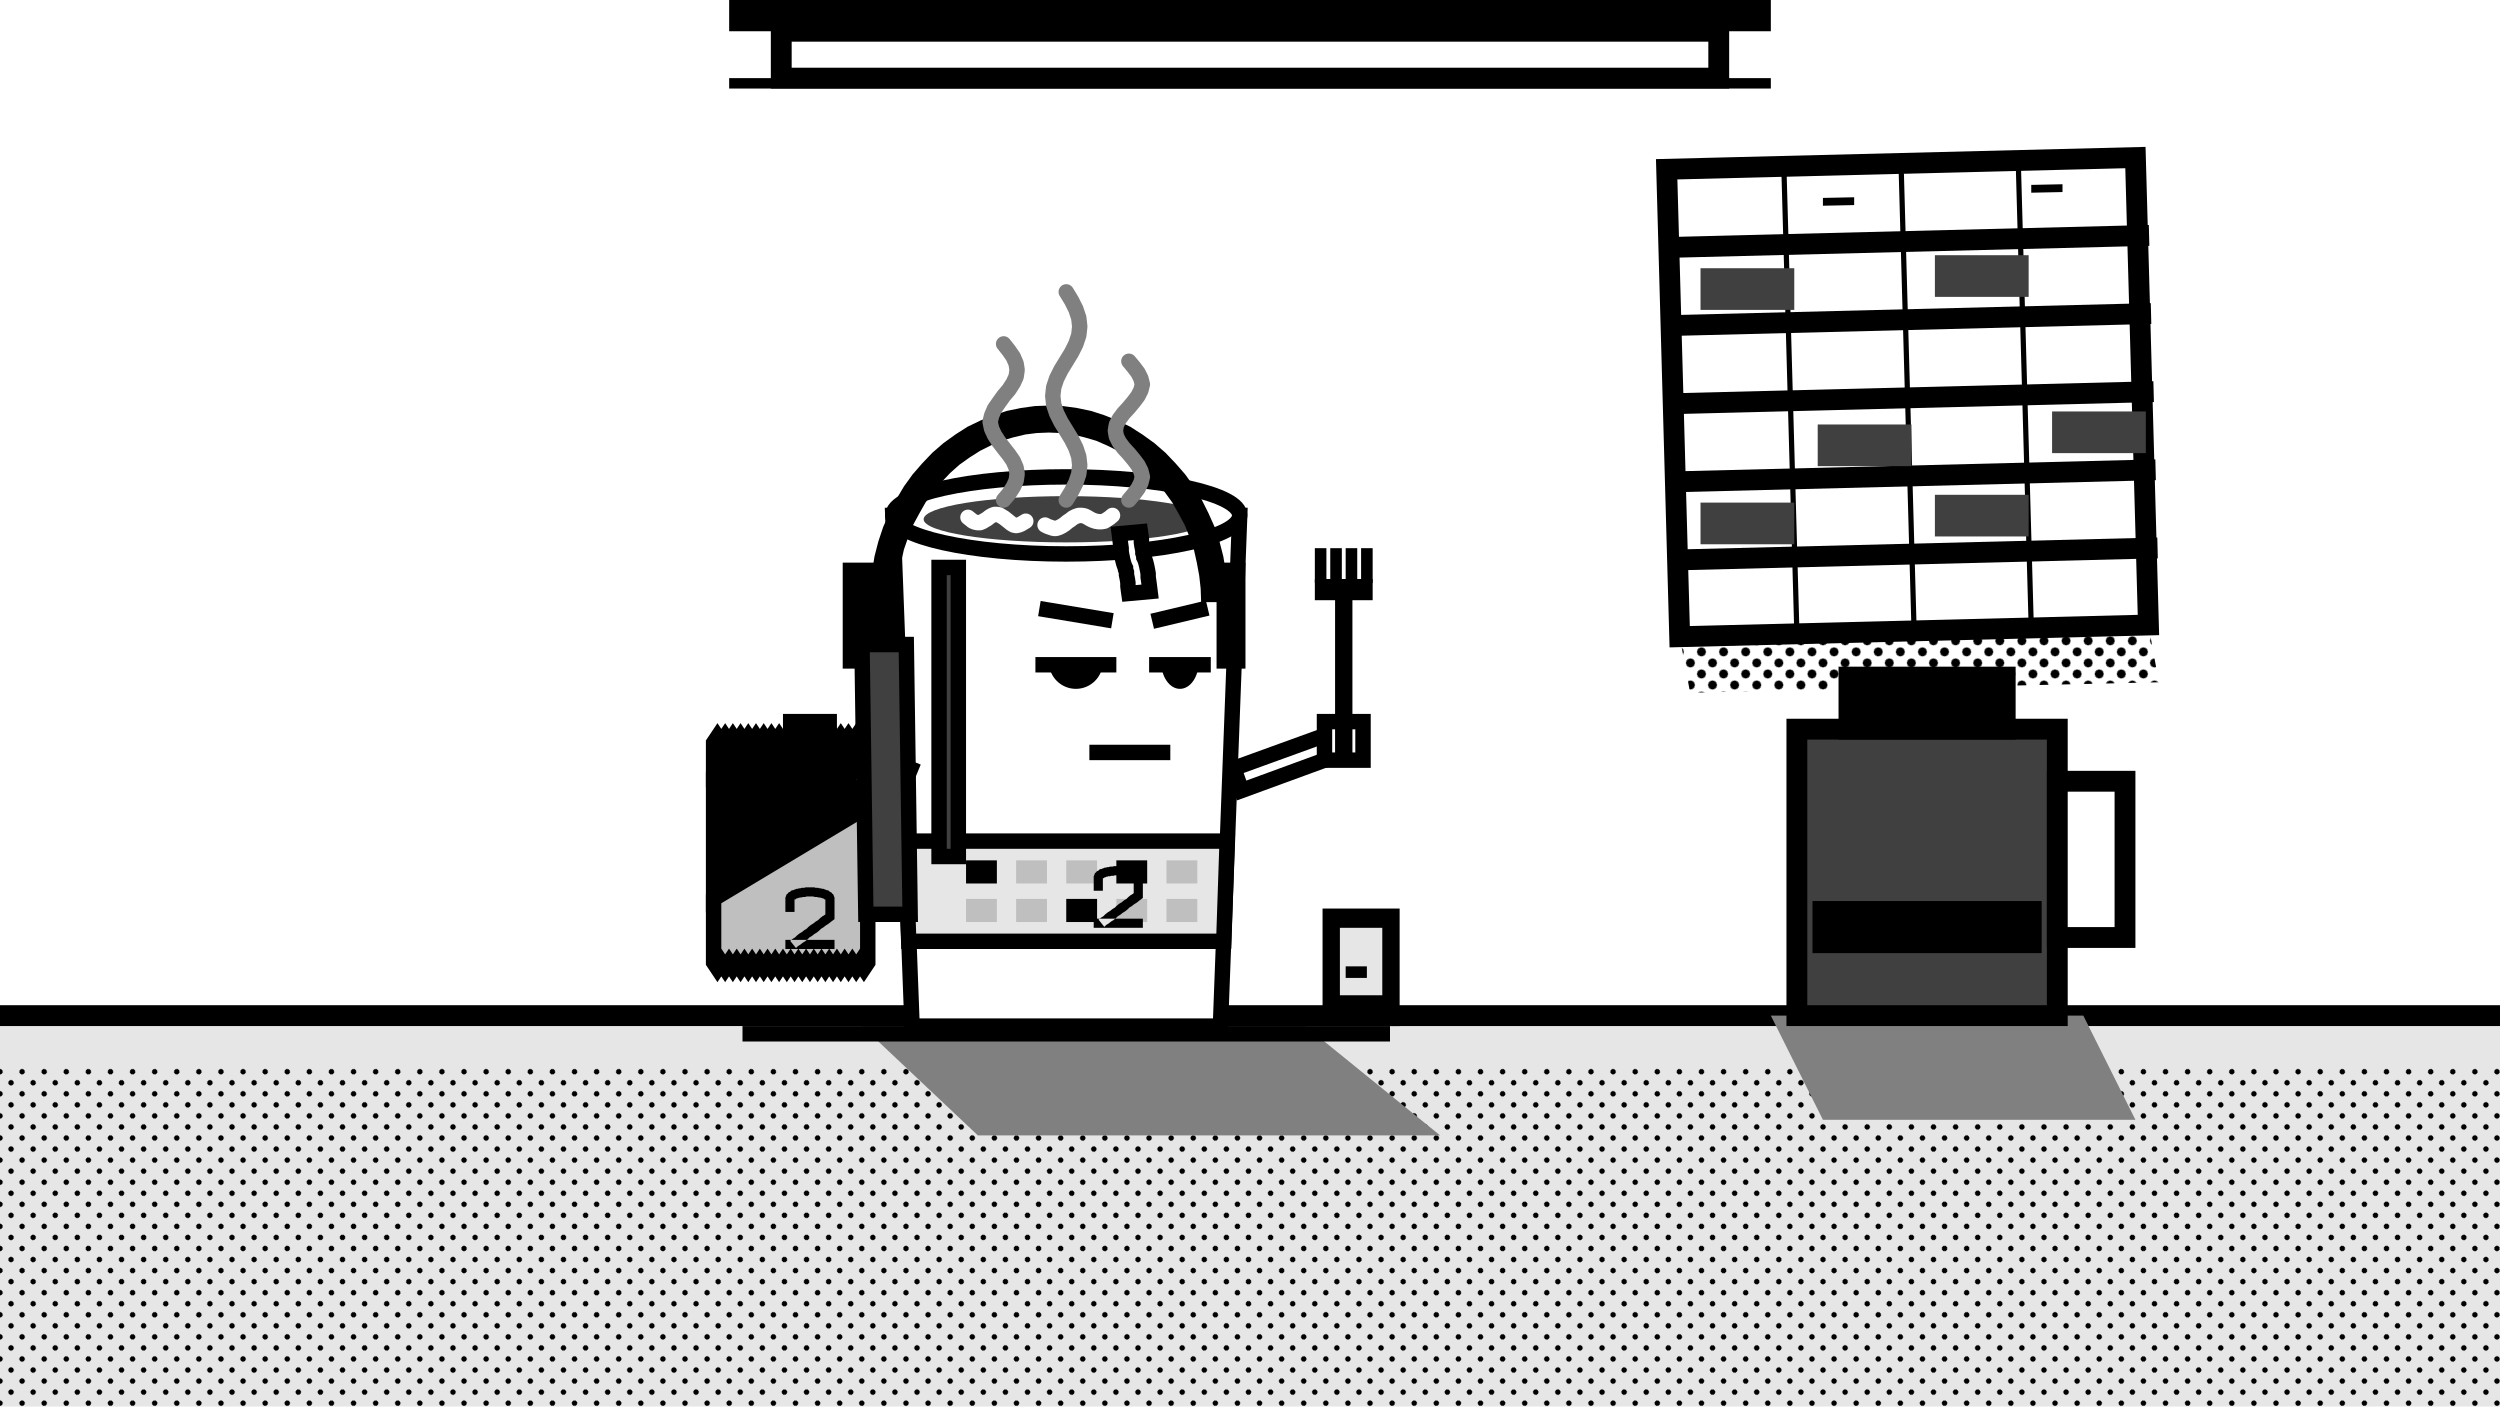
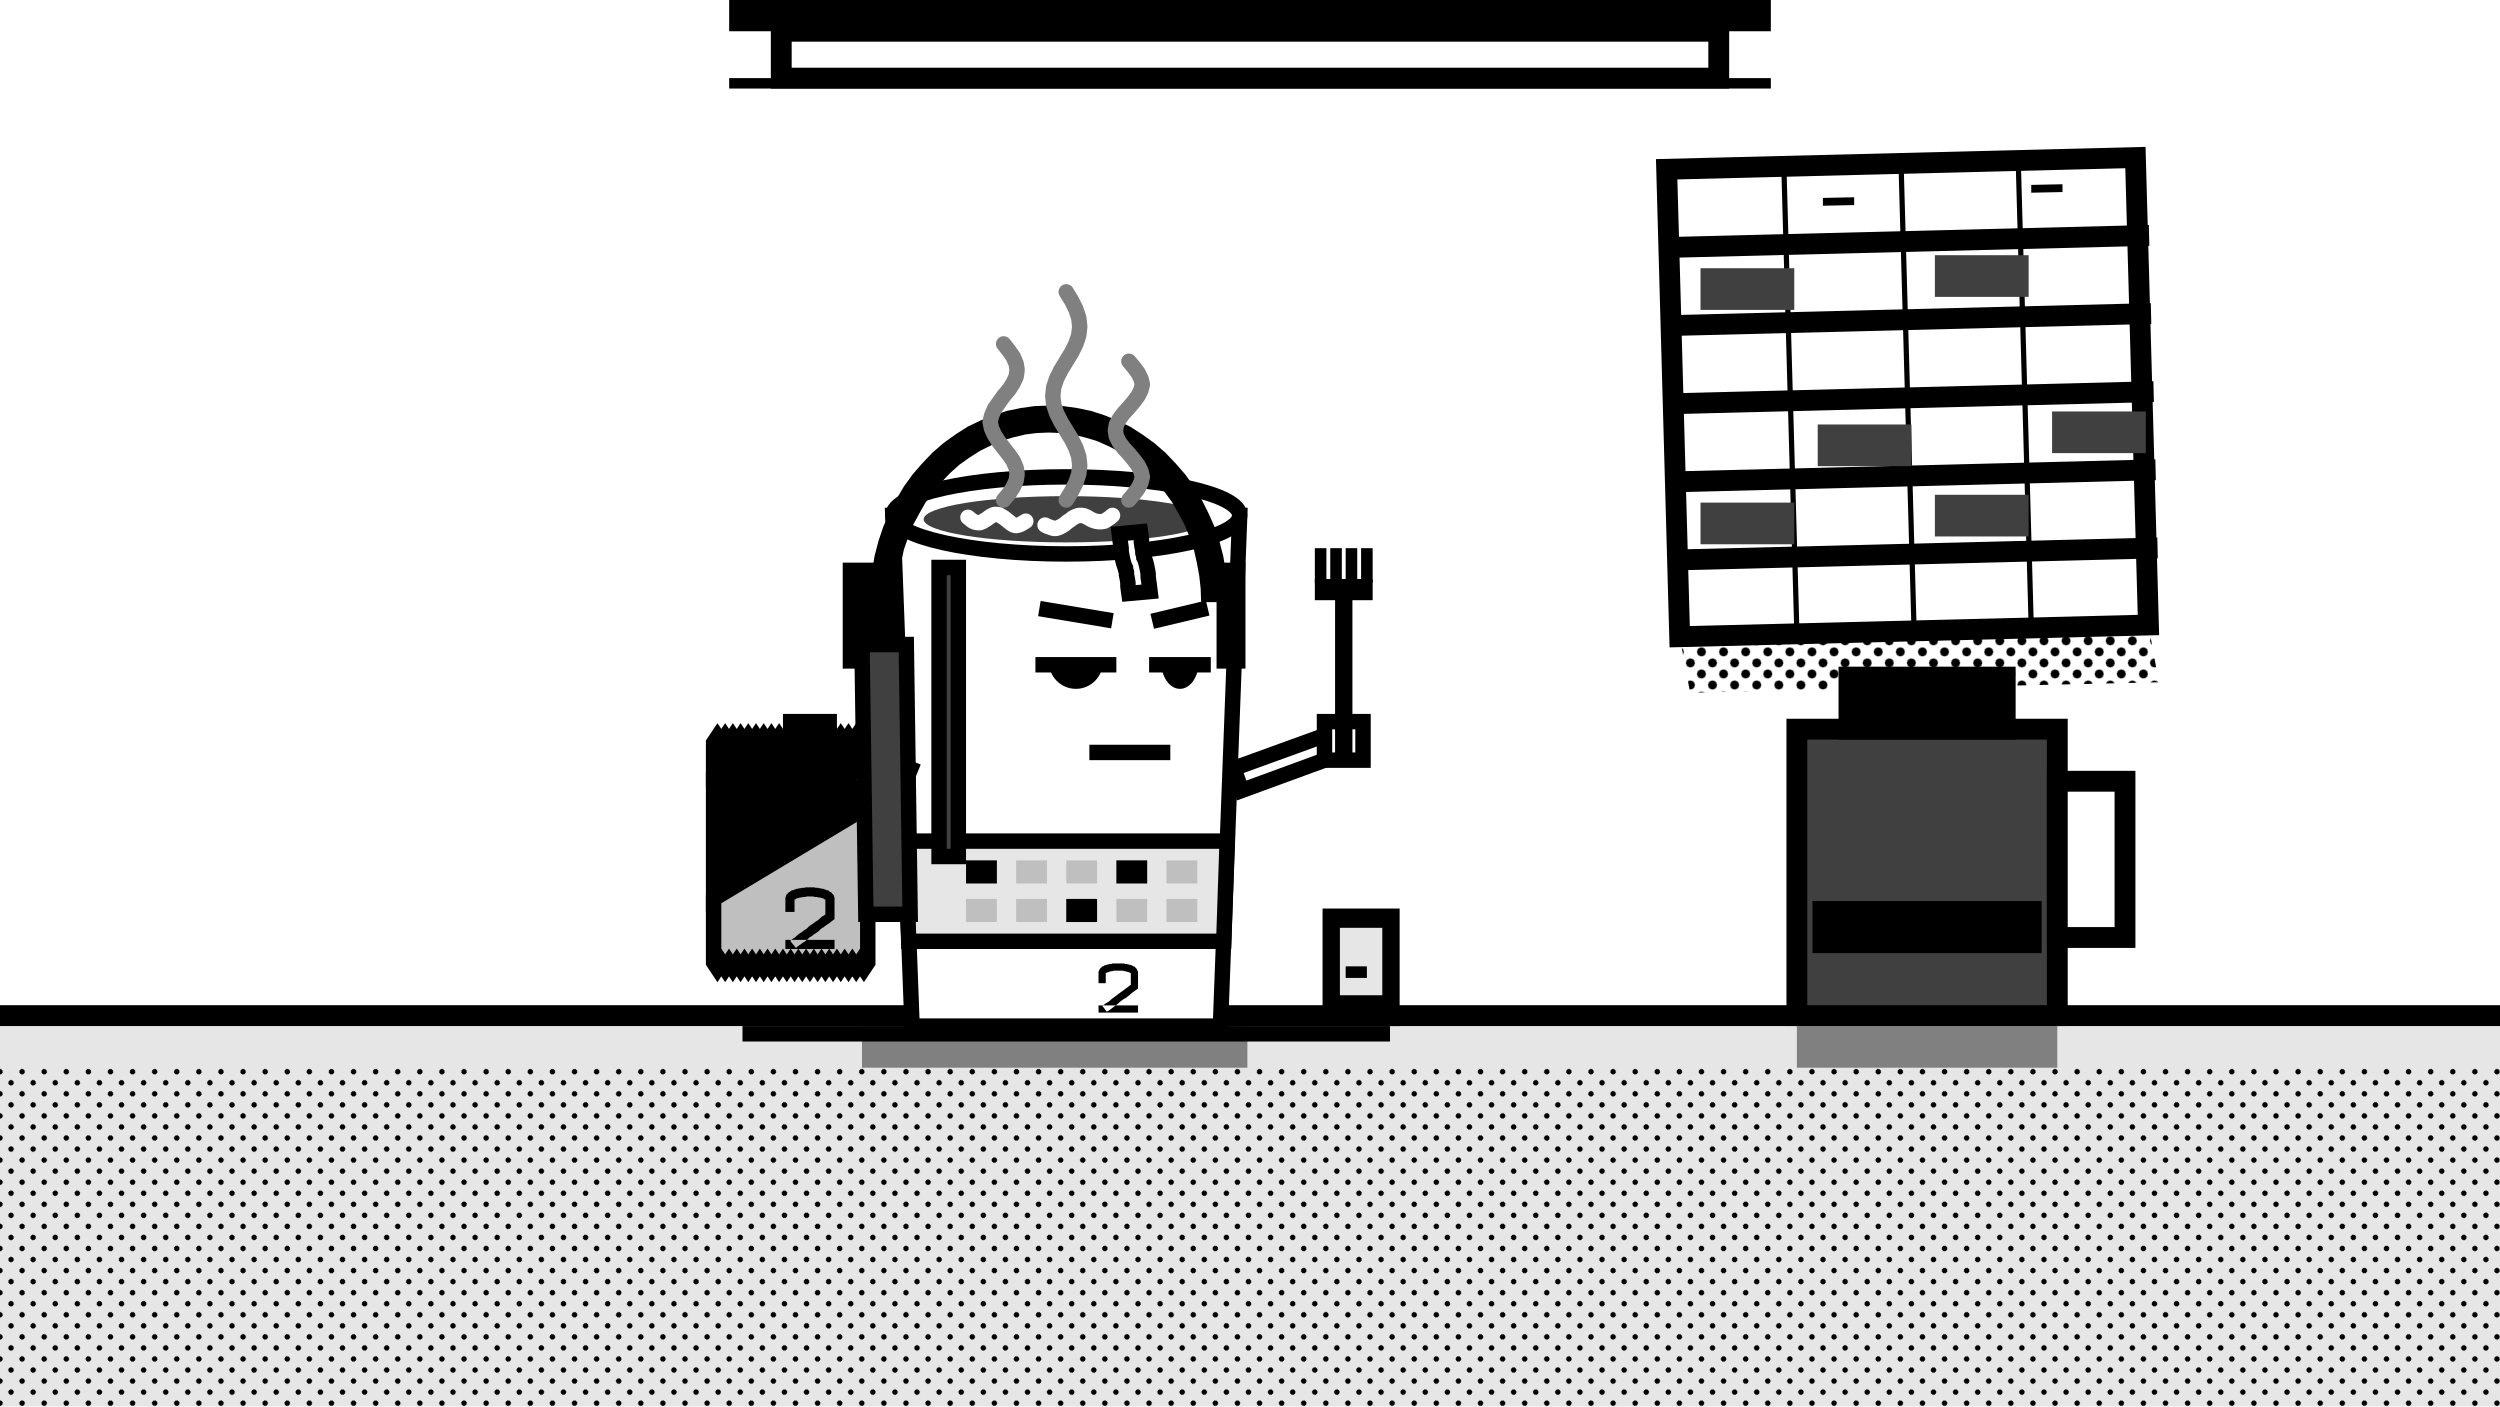
<svg xmlns="http://www.w3.org/2000/svg" viewBox="0 0 1920 1080" width="1920" height="1080">
  <defs>
    <pattern id="cram-halftone-25" width="12" height="12" patternUnits="userSpaceOnUse" patternTransform="rotate(45)">
      <circle cx="6" cy="6" r="3.4" fill="#000000" />
    </pattern>
    <pattern id="cram-halftone-10" width="12" height="12" patternUnits="userSpaceOnUse" patternTransform="rotate(45)">
      <circle cx="6" cy="6" r="2.1" fill="#000000" />
    </pattern>
  </defs>
  <rect width="1920" height="1080" fill="#FFFFFF" />
  <path d="M560 0L1360 0L1360 24L560 24Z" fill="#000000" />
  <path d="M600 24L1320 24L1320 60L600 60Z" fill="#FFFFFF" stroke="#000000" stroke-width="16" stroke-linejoin="miter" stroke-linecap="square" />
  <path d="M560 60L1360 60L1360 68L560 68Z" fill="#000000" />
  <path d="M1280 130L1640 121L1650 480L1290 489Z" fill="#FFFFFF" stroke="#000000" stroke-width="16" stroke-linejoin="miter" stroke-linecap="square" />
  <path d="M1282.5 190L1642.5 181" fill="none" stroke="#000000" stroke-width="16" stroke-linejoin="miter" stroke-linecap="square" />
  <path d="M1284 250L1644 241" fill="none" stroke="#000000" stroke-width="16" stroke-linejoin="miter" stroke-linecap="square" />
  <path d="M1286 310L1646 301" fill="none" stroke="#000000" stroke-width="16" stroke-linejoin="miter" stroke-linecap="square" />
  <path d="M1287.5 370L1647.5 361" fill="none" stroke="#000000" stroke-width="16" stroke-linejoin="miter" stroke-linecap="square" />
  <path d="M1289 430L1649 421" fill="none" stroke="#000000" stroke-width="16" stroke-linejoin="miter" stroke-linecap="square" />
  <path d="M1370 128L1380 486" fill="none" stroke="#000000" stroke-width="4" />
  <path d="M1460 125.5L1470 483.5" fill="none" stroke="#000000" stroke-width="4" />
  <path d="M1550 123.5L1560 481.5" fill="none" stroke="#000000" stroke-width="4" />
  <path d="M1400 152L1424 151.5L1424 157.5L1400 158Z" fill="#000000" />
  <path d="M1560 142L1584 141.5L1584 147.5L1560 148Z" fill="#000000" />
  <path d="M1306 206L1378 206L1378 238L1306 238Z" fill="#404040" />
  <path d="M1486 196L1558 196L1558 228L1486 228Z" fill="#404040" />
  <path d="M1396 326L1468 326L1468 358L1396 358Z" fill="#404040" />
  <path d="M1576 316L1648 316L1648 348L1576 348Z" fill="#404040" />
  <path d="M1306 386L1378 386L1378 418L1306 418Z" fill="#404040" />
  <path d="M1486 380L1558 380L1558 412L1486 412Z" fill="#404040" />
  <path d="M1290 489L1650 480L1658 524L1298 532Z" fill="url(#cram-halftone-25)" />
  <path d="M0 780L1920 780L1920 1080L0 1080Z" fill="#E6E6E6" />
  <path d="M0 772L1920 772L1920 788L0 788Z" fill="#000000" />
  <path d="M0 820L1920 820L1920 1080L0 1080Z" fill="url(#cram-halftone-10)" />
-   <path d="M1360 780L1600 780L1640 860L1400 860Z" fill="#808080" />
+   <path d="M1380 788L1580 788L1580 820L1380 820Z" fill="#808080" />
  <path d="M1380 560L1580 560L1580 780L1380 780Z" fill="#404040" stroke="#000000" stroke-width="16" stroke-linejoin="miter" stroke-linecap="square" />
  <path d="M1580 600L1632 600L1632 720L1580 720Z" fill="#FFFFFF" stroke="#000000" stroke-width="16" stroke-linejoin="miter" stroke-linecap="square" />
  <path d="M1420 520L1540 520L1540 560L1420 560Z" fill="#000000" stroke="#000000" stroke-width="16" stroke-linejoin="miter" stroke-linecap="square" />
  <path d="M1400 700L1560 700L1560 724L1400 724Z" fill="#000000" stroke="#000000" stroke-width="16" stroke-linejoin="miter" stroke-linecap="square" />
-   <path d="M662 788L1002.5 788L1106 872L751 872Z" fill="#808080" />
+   <path d="M662 788L958 788L958 820L662 820Z" fill="#808080" />
  <g transform="translate(440 125) scale(0.74)">
    <g />
    <g>
      <path d="M176 896L848 896L848 912L176 912Z" fill="#000000" />
    </g>
    <g>
      <g>
        <path d="M332 366L692 366L672 896L352 896Z" fill="#FFFFFF" stroke="#000000" stroke-width="16" stroke-linejoin="miter" stroke-linecap="square" />
      </g>
      <g>
        <path d="M345 704L679 704L675.5 808L348.5 808Z" fill="#E6E6E6" stroke="#000000" stroke-width="16" stroke-linejoin="miter" stroke-linecap="square" />
        <path d="M408 724L440 724L440 748L408 748Z" fill="#000000" />
        <path d="M408 764L440 764L440 788L408 788Z" fill="#BFBFBF" />
        <path d="M460 724L492 724L492 748L460 748Z" fill="#BFBFBF" />
        <path d="M460 764L492 764L492 788L460 788Z" fill="#BFBFBF" />
        <path d="M512 724L544 724L544 748L512 748Z" fill="#BFBFBF" />
        <path d="M512 764L544 764L544 788L512 788Z" fill="#000000" />
        <path d="M564 724L596 724L596 748L564 748Z" fill="#000000" />
        <path d="M564 764L596 764L596 788L564 788Z" fill="#BFBFBF" />
        <path d="M616 724L648 724L648 748L616 748Z" fill="#BFBFBF" />
        <path d="M616 764L648 764L648 788L616 788Z" fill="#BFBFBF" />
      </g>
      <g>
        <path d="M332 366A180 40 0 1 1 692 366A180 40 0 1 1 332 366Z" fill="#FFFFFF" stroke="#000000" stroke-width="16" stroke-linejoin="miter" stroke-linecap="square" />
        <path d="M364 370A148 24 0 1 1 660 370A148 24 0 1 1 364 370Z" fill="#404040" />
      </g>
      <g>
        <path d="M308 456L308.5 440L310.5 424L313 408.5L317 393L322 378L328.5 363.5L335.5 349.5L343.5 336L352.5 323.5L362.5 312L373 301L384.5 291L397 282L409.5 274L423 267.5L436.5 262L450.5 257.5L465 254.5L479.5 252.5L494 252L508.5 252.5L523 254.5L537.5 257.5L551.5 262L565 267.5L578.5 274L591 282L603.5 291L615 301L625.5 312L635.5 323.5L644.5 336L652.5 349.5L659.5 363.5L666 378L671 393L675 408.5L677.5 424L679.5 440L680 456L652 456L651.5 442L650 428.5L647.5 415L644.5 401.5L640 388.5L635 376L628.5 364L622 352.5L614 341.5L605.5 331.5L596.5 322L587 313.5L576.5 306L565.5 299L554.5 293.5L543 288.5L531 285L518.5 282L506.5 280.5L494 280L481.5 280.5L469.5 282L457 285L445 288.5L433.5 293.5L422.5 299L411.5 306L401 313.5L391.5 322L382.5 331.5L374 341.5L366 352.5L359.5 364L353 376L348 388.5L343.5 401.5L340.5 415L338 428.5L336.5 442L336 456Z" fill="#000000" />
        <path d="M280 415L336 415L336 525L280 525Z" fill="#000000" />
        <path d="M668 415L698 415L698 525L668 525Z" fill="#000000" />
      </g>
    </g>
    <g>
      <g>
        <path d="M610.5 518A19.5 28 0 1 1 649.5 518A19.5 28 0 1 1 610.5 518Z" fill="#000000" />
        <path d="M630.5 509A5 7 0 1 1 640.5 509A5 7 0 1 1 630.5 509Z" fill="#FFFFFF" />
      </g>
      <g>
        <path d="M494 518A28 28 0 1 1 550 518A28 28 0 1 1 494 518Z" fill="#000000" />
        <path d="M523 509A7 7 0 1 1 537 509A7 7 0 1 1 523 509Z" fill="#FFFFFF" />
      </g>
      <g>
        <g display="none">
          <path d="M605 478L655 478L655 502.5L605 502.5Z" fill="#FFFFFF" />
          <path d="M606 502.5L654 502.5" fill="none" stroke="#000000" stroke-width="16" stroke-linejoin="miter" stroke-linecap="square" />
        </g>
        <g>
          <path d="M605 478L655 478L655 521L605 521Z" fill="#FFFFFF" />
          <path d="M606 521L654 521" fill="none" stroke="#000000" stroke-width="16" stroke-linejoin="miter" stroke-linecap="square" />
        </g>
        <g display="none">
          <path d="M605 478L655 478L655 554L605 554Z" fill="#FFFFFF" />
          <path d="M609 518L630 526L651 518" fill="none" stroke="#000000" stroke-width="16" stroke-linejoin="miter" stroke-linecap="square" />
        </g>
      </g>
      <g>
        <g display="none">
          <path d="M486 478L558 478L558 502.5L486 502.5Z" fill="#FFFFFF" />
          <path d="M488 502.5L556 502.5" fill="none" stroke="#000000" stroke-width="16" stroke-linejoin="miter" stroke-linecap="square" />
        </g>
        <g>
          <path d="M486 478L558 478L558 521L486 521Z" fill="#FFFFFF" />
          <path d="M488 521L556 521" fill="none" stroke="#000000" stroke-width="16" stroke-linejoin="miter" stroke-linecap="square" />
        </g>
        <g display="none">
          <path d="M486 478L558 478L558 554L486 554Z" fill="#FFFFFF" />
          <path d="M492 518L522 526L552 518" fill="none" stroke="#000000" stroke-width="16" stroke-linejoin="miter" stroke-linecap="square" />
        </g>
      </g>
      <g>
        <g display="none">
          <path d="M651 458L609 458" fill="none" stroke="#000000" stroke-width="16" stroke-linejoin="miter" stroke-linecap="square" />
        </g>
        <g display="none">
          <path d="M651 444L609 438" fill="none" stroke="#000000" stroke-width="16" stroke-linejoin="miter" stroke-linecap="square" />
        </g>
        <g>
          <path d="M651 464L609 474" fill="none" stroke="#000000" stroke-width="16" stroke-linejoin="miter" stroke-linecap="square" />
        </g>
        <g display="none">
          <path d="M651 466L609 448" fill="none" stroke="#000000" stroke-width="16" stroke-linejoin="miter" stroke-linecap="square" />
        </g>
      </g>
      <g>
        <g display="none">
          <path d="M492 458L552 458" fill="none" stroke="#000000" stroke-width="16" stroke-linejoin="miter" stroke-linecap="square" />
        </g>
        <g display="none">
          <path d="M492 444L552 438" fill="none" stroke="#000000" stroke-width="16" stroke-linejoin="miter" stroke-linecap="square" />
        </g>
        <g>
          <path d="M492 464L552 474" fill="none" stroke="#000000" stroke-width="16" stroke-linejoin="miter" stroke-linecap="square" />
        </g>
        <g display="none">
          <path d="M492 466L552 448" fill="none" stroke="#000000" stroke-width="16" stroke-linejoin="miter" stroke-linecap="square" />
        </g>
      </g>
      <g>
        <g display="none">
          <path d="M557.5 608L598.5 608" fill="none" stroke="#000000" stroke-width="16" stroke-linejoin="miter" stroke-linecap="square" />
        </g>
        <g display="none">
          <path d="M549 602Q578 634 607 602" fill="none" stroke="#000000" stroke-width="16" stroke-linejoin="miter" stroke-linecap="square" />
        </g>
        <g display="none">
          <path d="M552.5 600L603.5 600Q603.5 642 578 642Q552.5 642 552.5 600Z" fill="#000000" stroke="#000000" stroke-width="16" stroke-linejoin="miter" stroke-linecap="square" />
        </g>
        <g display="none">
          <path d="M552.5 608L565.5 598L578 608L591 598L603.5 608" fill="none" stroke="#000000" stroke-width="16" stroke-linejoin="miter" stroke-linecap="square" />
        </g>
        <g display="none">
          <path d="M566 614A12 18 0 1 1 590 614A12 18 0 1 1 566 614Z" fill="#000000" />
        </g>
        <g>
          <path d="M544 612L612 612" fill="none" stroke="#000000" stroke-width="16" stroke-linejoin="miter" stroke-linecap="square" />
        </g>
      </g>
    </g>
    <g>
      <g>
        <path d="M350.5 629L269 596.5L260 618.5L341.5 651Z" fill="#FFFFFF" stroke="#000000" stroke-width="16" stroke-linejoin="miter" stroke-linecap="square" />
      </g>
      <g>
        <path d="M694 651.5L785.5 618L777 595.5L686 628.5Z" fill="#FFFFFF" stroke="#000000" stroke-width="16" stroke-linejoin="miter" stroke-linecap="square" />
      </g>
      <g>
        <path d="M226 580L266 580L266 620L226 620Z" fill="#FFFFFF" stroke="#000000" stroke-width="16" stroke-linejoin="miter" stroke-linecap="square" />
      </g>
      <g>
        <path d="M780 580L820 580L820 620L780 620Z" fill="#FFFFFF" stroke="#000000" stroke-width="16" stroke-linejoin="miter" stroke-linecap="square" />
      </g>
    </g>
    <g>
      <g>
        <g>
          <path d="M146 640L294 640L306 648L306 668L146 764Z" fill="#000000" stroke="#000000" stroke-width="16" stroke-linejoin="miter" stroke-linecap="square" />
        </g>
        <g>
          <path d="M146 764L306 668L306 830L306 830L302 836L298 830L294 836L290 830L286 836L282 830L278 836L274 830L270 836L266 830L262 836L258 830L254 836L250 830L246 836L242 830L238 836L234 830L230 836L226 830L222 836L218 830L214 836L210 830L206 836L202 830L198 836L194 830L190 836L186 830L182 836L178 830L174 836L170 830L166 836L162 830L158 836L154 830L150 836L146 830L146 830Z" fill="#BFBFBF" stroke="#000000" stroke-width="16" stroke-linejoin="miter" stroke-linecap="square" />
          <path d="M230 777.5L230 764L230 764.5L230 765L230 765L229.5 765L229.5 765L230 765L230 764.5L230.5 764.5L231 764.5L231.5 764L232 763.5L233 763.5L233.5 763L234.5 763L235.5 762.5L236.5 762.5L237.5 762.5L238.5 762L240 762L241 762L242.5 761.5L243.5 761.5L244.5 761.5L246 761.5L247.5 761.5L248.5 761.5L249.5 761.5L251 762L252 762L253.5 762L254.5 762.5L255.5 762.5L256.5 762.5L257.5 763L258.5 763L259 763.5L260 763.5L260.5 764L261 764.5L261.5 764.5L262 764.5L262 765L262.5 765L262.5 765L262 765L262 765L262 764.5L262 764L262 766.5L262 768.5L262 771L262 773L262 775.5L262 778L262 780L262 780L261.5 780.5L259 782L256.5 784L254.5 786L252 787.5L249.5 789.5L247 791L244.5 793L242.5 795L240 796.5L237.5 798.5L235 800L232.5 802L230.5 804L228 805.5L225.5 807.5L231.5 815L233.5 813L236 811.5L238.5 809.5L241 808L243.5 806L245.5 804L248 802.5L250.5 800.5L253 799L255.5 797L257.5 795L260 793.5L262.5 791.5L265 790L267.5 788L271.5 785L271.5 780L271.5 778L271.5 775.5L271.5 773L271.5 771L271.5 768.5L271.5 766.5L271.5 764L271.5 762.5L271 761.5L270.5 760L270 759L269 758.5L268.5 757.5L267.5 757L266.5 756.5L265.5 755.5L264.5 755L263.5 755L262.5 754.5L261 754L260 753.5L258.5 753.5L257.5 753L256 753L254.5 752.5L253 752.5L252 752.5L250.5 752L249 752L247.5 752L246 752L244.5 752L243 752L241.5 752L240 752.5L239 752.5L237.5 752.5L236 753L234.5 753L233.5 753.5L232 753.5L231 754L229.5 754.5L228.5 755L227.5 755L226.5 755.5L225.5 756.5L224.5 757L223.5 757.5L223 758.5L222 759L221.5 760L221 761.5L220.5 762.5L220.5 764L220.5 777.5ZM220.5 806.5L271.5 806.5L271.5 816L220.5 816Z" fill="#000000" />
        </g>
        <g>
          <path d="M146 602L150 596L154 602L158 596L162 602L166 596L170 602L174 596L178 602L182 596L186 602L190 596L194 602L198 596L202 602L206 596L210 602L214 596L218 602L222 596L226 602L230 596L234 602L238 596L242 602L246 596L250 602L254 596L258 602L262 596L266 602L270 596L274 602L278 596L282 602L286 596L290 602L294 596L298 602L302 596L306 602L306 632L294 640L146 640Z" fill="#000000" stroke="#000000" stroke-width="16" stroke-linejoin="miter" stroke-linecap="square" />
        </g>
        <g>
          <path d="M306 632L294 640L306 648Z" fill="#FFFFFF" />
        </g>
      </g>
      <g>
        <path d="M791 452L809 452L809 620L791 620Z" fill="#000000" />
        <path d="M770 432L830 432L830 454L770 454Z" fill="#000000" />
        <path d="M770 400L782 400L782 436L770 436Z" fill="#000000" />
        <path d="M786 400L798 400L798 436L786 436Z" fill="#000000" />
        <path d="M802 400L814 400L814 436L802 436Z" fill="#000000" />
        <path d="M818 400L830 400L830 436L818 436Z" fill="#000000" />
      </g>
      <g>
        <path d="M300 500L346 500L350 780L304 780Z" fill="#404040" stroke="#000000" stroke-width="16" stroke-linejoin="miter" stroke-linecap="square" />
        <path d="M380 420L400 420L400 720L380 720Z" fill="#404040" stroke="#000000" stroke-width="16" stroke-linejoin="miter" stroke-linecap="square" />
      </g>
      <g>
        <g>
          <path d="M786 782L850 782L850 888L786 888Z" fill="#000000" stroke="#000000" stroke-width="16" stroke-linejoin="miter" stroke-linecap="square" />
          <path d="M796 794L840 794L840 864L796 864Z" fill="#E6E6E6" />
          <path d="M802 834L824 834L824 846L802 846Z" fill="#000000" />
        </g>
        <g display="none">
          <path d="M786 782L850 782L850 888L786 888Z" fill="#000000" stroke="#000000" stroke-width="16" stroke-linejoin="miter" stroke-linecap="square" />
          <path d="M796 794L840 794L840 864L796 864Z" fill="#FFFFFF" />
          <path d="M802 834L824 834L824 846L802 846Z" fill="#000000" />
          <path d="M768 802L768 826" fill="none" stroke="#000000" stroke-width="16" stroke-linejoin="miter" stroke-linecap="square" />
          <path d="M752 810L752 834" fill="none" stroke="#000000" stroke-width="16" stroke-linejoin="miter" stroke-linecap="square" />
          <path d="M868 802L868 826" fill="none" stroke="#000000" stroke-width="16" stroke-linejoin="miter" stroke-linecap="square" />
          <path d="M884 810L884 834" fill="none" stroke="#000000" stroke-width="16" stroke-linejoin="miter" stroke-linecap="square" />
        </g>
      </g>
    </g>
    <g>
      <g>
        <path d="M447 350L452.5 343.5L457 336.5L460 330L461 323L460 316.5L457 309.5L452.5 303L447 296L442 289.5L437.5 282.5L434.5 276L433 269L434.5 262.5L437.5 255.5L442 249L447 242L452.5 235.5L457 228.5L460 222L461 215L460 208.5L457 201.5L452.5 195L447 188" fill="none" stroke="#808080" stroke-width="16" stroke-linejoin="round" stroke-linecap="round" />
      </g>
      <g>
        <path d="M512 350L517.5 341L522 332L525 323L526 314L525 305L522 296L517.5 287L512 278L506.5 269L502 260L499 251L498 242L499 233L502 224L506.5 215L512 206L517.5 197L522 188L525 179L526 170L525 161L522 152L517.5 143L512 134" fill="none" stroke="#808080" stroke-width="16" stroke-linejoin="round" stroke-linecap="round" />
      </g>
      <g>
        <path d="M577 350L582 344L586.5 338L589.5 332L591 326L589.5 320L586.5 314L582 308L577 302L571.5 296L567 290L564 284L563 278L564 272L567 266L571.5 260L577 254L582 248L586.5 242L589.5 236L591 230L589.5 224L586.5 218L582 212L577 206" fill="none" stroke="#808080" stroke-width="16" stroke-linejoin="round" stroke-linecap="round" />
      </g>
      <g>
        <path d="M410 368L412.5 370L415 372L417.5 373L420 373.5L422.5 373.5L425 372.5L427.5 371L430 369.5L432.5 367.5L435 366L437.5 365L440 365L442.5 365.5L445 367L447.5 368.5L450 370.5L452.5 372.5L455 374.5L457.5 376L460 376.5L462.5 376L465 375L467.5 373.5L470 372" fill="none" stroke="#FFFFFF" stroke-width="16" stroke-linejoin="round" stroke-linecap="round" />
        <path d="M490 376L493 377.5L496 378.5L499 379.5L501.5 379.5L504.5 378.5L507.5 377L510.5 375L513.5 372.5L516.5 370.5L519 368.5L522 367L525 366L528 366L531 366.5L534 368L536.5 369.5L539.5 371L542.5 372L545.5 372.5L548.5 372.5L551.5 372L554 370.5L557 368.5L560 366" fill="none" stroke="#FFFFFF" stroke-width="16" stroke-linejoin="round" stroke-linecap="round" />
        <path d="M567 385L567.5 389L568 393L568.5 396.5L569 400L569 403.5L569.5 406.5L570 409L570.5 411.5L571 413.5L571.5 415.5L572 417L572.5 418.5L573 419.5L573.5 420.5L573.5 422L574 423.5L574.5 425L574.5 427.5L575 430L575.5 432.5L576 436L576 439.5L576.5 443.5L577 447L599 445L598.5 441L598 437L597.5 433.5L597 430L597 426.5L596.5 423.5L596 421L595.5 418.5L595 416.5L594.5 414.5L594 413L593.5 411.5L593 410.5L592.5 409.5L592.5 408L592 406.5L591.5 405L591.5 402.5L591 400L590.5 397.5L590 394L590 390.5L589.5 386.5L589 383Z" fill="#FFFFFF" stroke="#000000" stroke-width="16" stroke-linejoin="miter" stroke-linecap="square" />
      </g>
    </g>
    <g>
      <g>
-         <path d="M550 755.5L550 742L550 742.5L550 743L550 743L549.5 743L549.5 743L550 743L550 742.5L550.5 742.5L551 742.5L551.5 742L552 741.5L553 741.5L553.5 741L554.5 741L555.5 740.5L556.5 740.5L557.5 740.5L558.5 740L560 740L561 740L562.5 739.5L563.5 739.5L564.5 739.5L566 739.5L567.5 739.5L568.5 739.5L569.5 739.5L571 740L572 740L573.5 740L574.5 740.5L575.5 740.5L576.5 740.5L577.5 741L578.5 741L579 741.5L580 741.5L580.5 742L581 742.5L581.5 742.5L582 742.5L582 743L582.5 743L582.5 743L582 743L582 743L582 742.5L582 742L582 744.5L582 746.5L582 749L582 751L582 753.5L582 756L582 758L582 758L581.5 758.5L579 760L576.5 762L574.5 764L572 765.5L569.5 767.5L567 769L564.5 771L562.5 773L560 774.5L557.5 776.5L555 778L552.5 780L550.5 782L548 783.5L545.5 785.5L551.5 793L553.5 791L556 789.5L558.5 787.5L561 786L563.5 784L565.5 782L568 780.5L570.5 778.5L573 777L575.5 775L577.5 773L580 771.5L582.5 769.5L585 768L587.5 766L591.5 763L591.5 758L591.5 756L591.5 753.5L591.5 751L591.5 749L591.5 746.5L591.5 744.5L591.5 742L591.5 740.5L591 739.5L590.5 738L590 737L589 736.5L588.5 735.5L587.5 735L586.5 734.5L585.5 733.5L584.5 733L583.5 733L582.5 732.5L581 732L580 731.5L578.5 731.5L577.5 731L576 731L574.5 730.5L573 730.5L572 730.5L570.5 730L569 730L567.5 730L566 730L564.5 730L563 730L561.5 730L560 730.5L559 730.5L557.5 730.5L556 731L554.5 731L553.5 731.5L552 731.5L551 732L549.5 732.5L548.5 733L547.5 733L546.5 733.5L545.5 734.5L544.5 735L543.5 735.5L543 736.5L542 737L541.5 738L541 739.5L540.5 740.5L540.5 742L540.5 755.5ZM540.5 784.5L591.5 784.5L591.5 794L540.5 794Z" fill="#000000" />
+         <path d="M553 851.5L553 840.5L553 840.5L553 841L553 841L553 841.5L553 841L553 841L553.5 841L553.5 841L554 840.5L554.5 840.5L555 840L555.5 840L556 840L557 839.5L557.5 839.5L558.5 839L559.5 839L560 839L561 838.5L562 838.5L563 838.5L564 838.5L565 838.5L566 838.5L567 838.5L568 838.5L569 838.5L570 838.5L571 838.5L572 839L572.5 839L573.5 839L574.5 839.5L575 839.5L576 840L576.5 840L577 840L577.5 840.5L578 840.5L578.5 841L578.5 841L579 841L579 841L579 841.5L579 841L579 841L579 840.5L579 840.5L579 842L579 844L579 846L579 848L579 849.5L579 851.5L579 853.5L579 853L578.5 853.5L576.5 855L574.5 856.5L572.5 858L570.5 859.5L569 860.5L567 862L565 863.5L563 865L561 866.5L559 868L557.5 869.5L555.5 871L553.5 872L551.5 873.5L549.5 875L554 881L556 880L558 878.5L560 877L562 875.5L564 874L566 872.5L567.5 871L569.5 869.5L571.5 868L573.5 867L575.5 865.5L577.5 864L579 862.5L581 861L583 859.5L586.5 857L586.5 853.5L586.5 851.5L586.5 849.5L586.5 848L586.5 846L586.5 844L586.5 842L586.5 840L586.5 839.5L586 838.5L585.5 837.5L585 836.5L584.5 836L584 835.5L583 834.5L582.5 834L581.5 834L581 833.5L580 833L579 832.5L578 832.5L577 832L576 832L575 831.5L574 831.5L573 831.5L572 831L570.5 831L569.5 831L568.5 831L567 831L566 831L565 831L563.5 831L562.5 831L561.5 831L560 831L559 831.5L558 831.5L557 831.5L556 832L555 832L554 832.5L553 832.5L552 833L551 833.5L550.5 834L549.5 834L549 834.5L548 835.5L547.5 836L547 836.5L546.5 837.5L546 838.5L545.5 839.5L545.5 840L545.5 851.5ZM545.5 874.5L586.5 874.5L586.5 882L545.5 882Z" fill="#000000" />
      </g>
    </g>
    <g display="none">
      <circle cx="512" cy="896" r="0" />
      <circle cx="512" cy="631" r="0" />
      <circle cx="512" cy="366" r="0" />
      <circle cx="630" cy="518" r="0" />
      <circle cx="522" cy="518" r="0" />
      <circle cx="578" cy="608" r="0" />
      <circle cx="690" cy="640" r="0" />
      <circle cx="346" cy="640" r="0" />
      <circle cx="781" cy="607" r="0" />
      <circle cx="264.5" cy="607.5" r="0" />
      <circle cx="800" cy="600" r="0" />
      <circle cx="246" cy="600" r="0" />
      <circle cx="512" cy="366" r="0" />
      <circle cx="294" cy="640" r="0" />
      <circle cx="860" cy="518" r="0" />
    </g>
  </g>
</svg>
